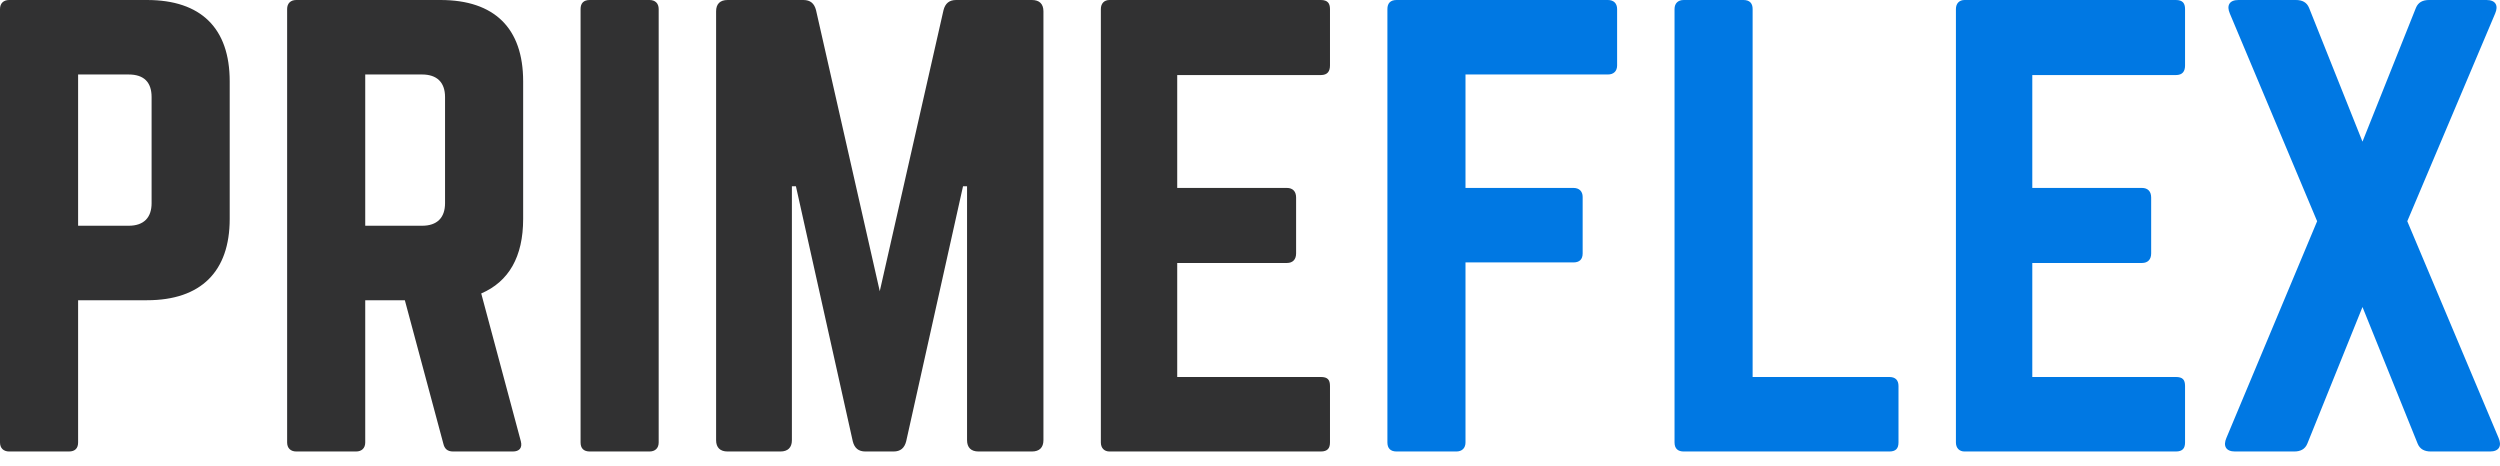
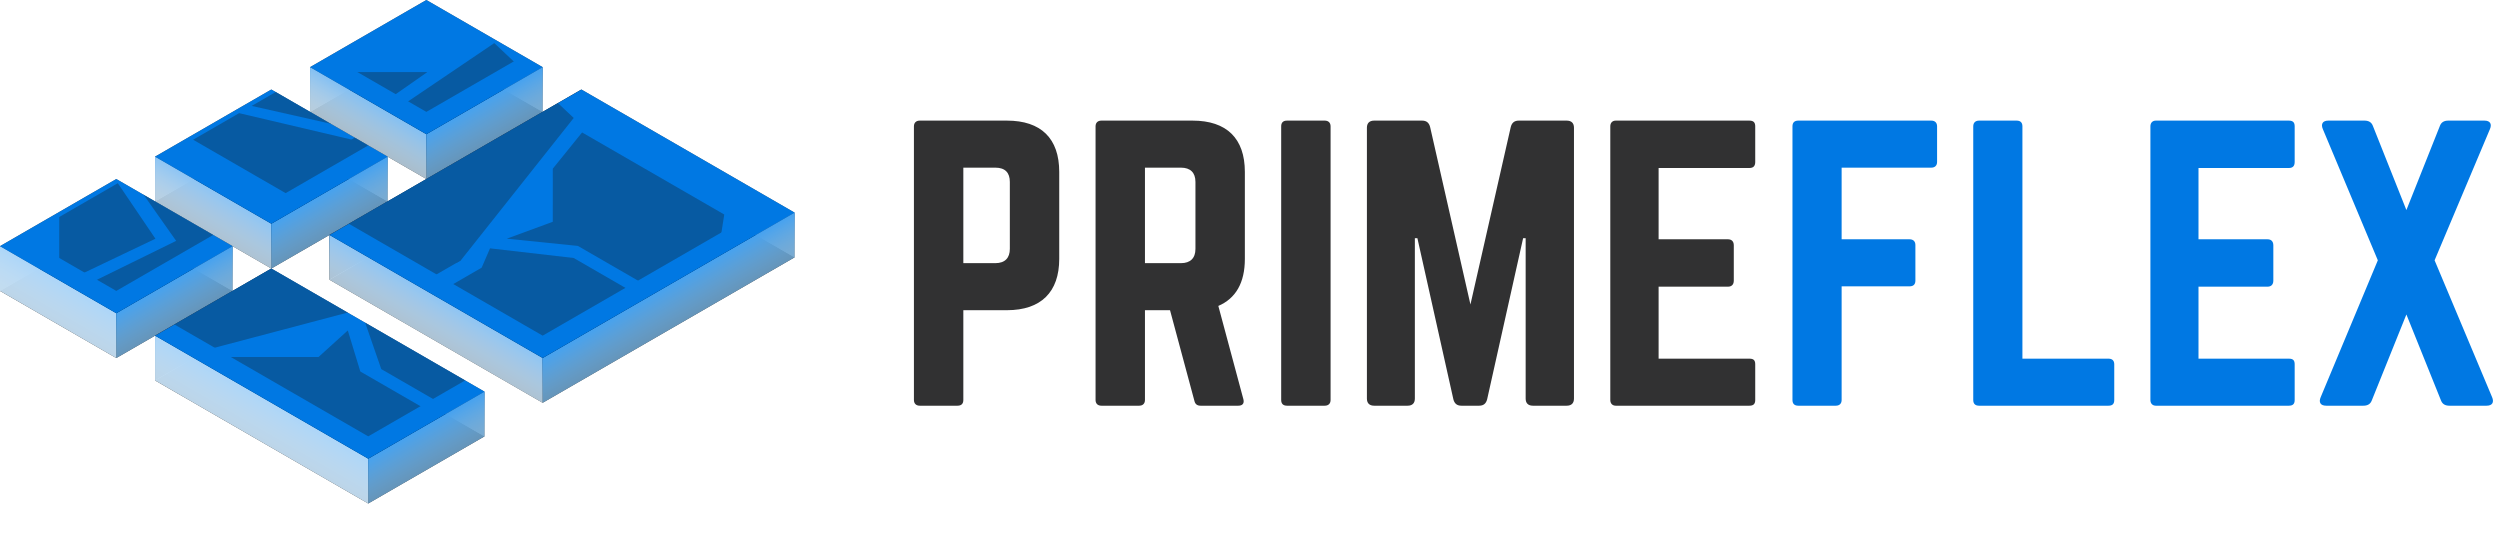
- <svg xmlns="http://www.w3.org/2000/svg" width="161" height="30" viewBox="0 0 161 30" fill="none">
-   <path d="M4.438 29.076C4.845 29.076 5.03 28.857 5.03 28.494V19.335H9.467C12.944 19.335 14.793 17.482 14.793 14.102V5.234C14.793 1.817 12.944 0 9.467 0H0.592C0.222 0 0 0.218 0 0.582V28.494C0 28.857 0.222 29.076 0.592 29.076H4.438ZM8.284 14.538H5.03V4.797H8.284C9.283 4.797 9.763 5.306 9.763 6.251V13.084C9.763 13.993 9.283 14.538 8.284 14.538ZM22.929 29.076C23.299 29.076 23.521 28.857 23.521 28.494V19.335H26.072L28.55 28.567C28.624 28.894 28.809 29.076 29.179 29.076H33.025C33.432 29.076 33.654 28.857 33.543 28.421L30.991 18.899C32.766 18.136 33.691 16.537 33.691 14.102V5.234C33.691 1.817 31.842 0 28.365 0H19.083C18.713 0 18.491 0.218 18.491 0.582V28.494C18.491 28.857 18.713 29.076 19.083 29.076H22.929ZM27.182 14.538H23.521V4.797H27.182C28.143 4.797 28.661 5.306 28.661 6.251V13.084C28.661 14.029 28.143 14.538 27.182 14.538ZM41.827 29.076C42.197 29.076 42.419 28.857 42.419 28.494V0.582C42.419 0.218 42.197 0 41.827 0H37.981C37.574 0 37.389 0.218 37.389 0.582V28.494C37.389 28.857 37.574 29.076 37.981 29.076H41.827ZM50.259 29.076C50.739 29.076 50.998 28.821 50.998 28.349V11.994H51.257L54.919 28.421C55.029 28.857 55.288 29.076 55.732 29.076H57.544C57.988 29.076 58.247 28.857 58.358 28.421L62.019 11.994H62.278V28.349C62.278 28.821 62.537 29.076 63.017 29.076H66.457C66.938 29.076 67.197 28.821 67.197 28.349V0.727C67.197 0.254 66.938 0 66.457 0H61.575C61.132 0 60.873 0.218 60.762 0.654L56.657 18.754L52.552 0.654C52.441 0.218 52.182 0 51.738 0H46.856C46.376 0 46.117 0.254 46.117 0.727V28.349C46.117 28.821 46.376 29.076 46.856 29.076H50.259ZM85.059 29.076C85.503 29.076 85.651 28.857 85.651 28.494V24.86C85.651 24.46 85.503 24.278 85.059 24.278H75.813V16.936H82.877C83.247 16.936 83.469 16.718 83.469 16.319V12.72C83.469 12.321 83.247 12.103 82.877 12.103H75.813V4.834H85.059C85.503 4.834 85.651 4.579 85.651 4.216V0.582C85.651 0.218 85.503 0 85.059 0H71.45C71.117 0 70.895 0.218 70.895 0.582V28.494C70.895 28.857 71.117 29.076 71.45 29.076H85.059Z" fill="#131314" fill-opacity="0.87" />
-   <path d="M93.787 29.076C94.156 29.076 94.378 28.857 94.378 28.494V16.9H101.331C101.701 16.9 101.923 16.718 101.923 16.319V12.684C101.923 12.321 101.701 12.103 101.331 12.103H94.378V4.797H103.55C103.92 4.797 104.142 4.579 104.142 4.216V0.582C104.142 0.218 103.92 0 103.55 0H89.941C89.534 0 89.349 0.218 89.349 0.582V28.494C89.349 28.857 89.534 29.076 89.941 29.076H93.787ZM121.671 29.076C122.078 29.076 122.263 28.894 122.263 28.494V24.86C122.263 24.496 122.078 24.278 121.671 24.278H112.869V0.582C112.869 0.218 112.685 0 112.278 0H108.432C108.062 0 107.84 0.218 107.84 0.582V28.494C107.84 28.894 108.062 29.076 108.432 29.076H121.671ZM140.125 29.076C140.569 29.076 140.717 28.857 140.717 28.494V24.86C140.717 24.46 140.569 24.278 140.125 24.278H130.88V16.936H137.943C138.313 16.936 138.535 16.718 138.535 16.319V12.72C138.535 12.321 138.313 12.103 137.943 12.103H130.88V4.834H140.125C140.569 4.834 140.717 4.579 140.717 4.216V0.582C140.717 0.218 140.569 0 140.125 0H126.516C126.183 0 125.961 0.218 125.961 0.582V28.494C125.961 28.857 126.183 29.076 126.516 29.076H140.125ZM147.744 29.076C148.15 29.076 148.446 28.93 148.594 28.567L152.144 19.771L155.695 28.567C155.843 28.93 156.139 29.076 156.545 29.076H160.355C160.946 29.076 161.131 28.712 160.909 28.203L155.029 14.247L160.687 0.872C160.909 0.363 160.724 0 160.133 0H156.434C156.028 0 155.732 0.145 155.584 0.509L152.144 9.122L148.705 0.509C148.557 0.145 148.261 0 147.855 0H144.156C143.565 0 143.38 0.363 143.602 0.872L149.223 14.247L143.38 28.203C143.158 28.712 143.343 29.076 143.934 29.076H147.744Z" fill="#0078E3" />
+ <svg xmlns="http://www.w3.org/2000/svg" width="228" height="50" viewBox="0 0 228 50" fill="none">
+   <path d="M87.326 37C87.69 37 87.856 36.805 87.856 36.48V28.29H91.832C94.946 28.29 96.602 26.633 96.602 23.61V15.68C96.602 12.625 94.946 11 91.832 11H83.88C83.549 11 83.35 11.195 83.35 11.52V36.48C83.35 36.805 83.549 37 83.88 37H87.326ZM90.771 24H87.856V15.29H90.771C91.666 15.29 92.097 15.745 92.097 16.59V22.7C92.097 23.512 91.666 24 90.771 24ZM103.89 37C104.222 37 104.42 36.805 104.42 36.48V28.29H106.706L108.926 36.545C108.992 36.837 109.158 37 109.489 37H112.935C113.299 37 113.498 36.805 113.398 36.415L111.112 27.9C112.703 27.218 113.531 25.788 113.531 23.61V15.68C113.531 12.625 111.874 11 108.76 11H100.445C100.114 11 99.915 11.195 99.915 11.52V36.48C99.915 36.805 100.114 37 100.445 37H103.89ZM107.7 24H104.42V15.29H107.7C108.562 15.29 109.025 15.745 109.025 16.59V22.7C109.025 23.545 108.562 24 107.7 24ZM120.819 37C121.151 37 121.349 36.805 121.349 36.48V11.52C121.349 11.195 121.151 11 120.819 11H117.374C117.009 11 116.844 11.195 116.844 11.52V36.48C116.844 36.805 117.009 37 117.374 37H120.819ZM128.373 37C128.803 37 129.035 36.773 129.035 36.35V21.725H129.267L132.547 36.415C132.646 36.805 132.878 37 133.276 37H134.899C135.297 37 135.528 36.805 135.628 36.415L138.908 21.725H139.14V36.35C139.14 36.773 139.371 37 139.802 37H142.883C143.314 37 143.546 36.773 143.546 36.35V11.65C143.546 11.227 143.314 11 142.883 11H138.51C138.113 11 137.881 11.195 137.781 11.585L134.104 27.77L130.427 11.585C130.327 11.195 130.095 11 129.698 11H125.325C124.894 11 124.662 11.227 124.662 11.65V36.35C124.662 36.773 124.894 37 125.325 37H128.373ZM159.547 37C159.944 37 160.077 36.805 160.077 36.48V33.23C160.077 32.873 159.944 32.71 159.547 32.71H151.265V26.145H157.592C157.924 26.145 158.122 25.95 158.122 25.593V22.375C158.122 22.017 157.924 21.823 157.592 21.823H151.265V15.322H159.547C159.944 15.322 160.077 15.095 160.077 14.77V11.52C160.077 11.195 159.944 11 159.547 11H147.355C147.057 11 146.859 11.195 146.859 11.52V36.48C146.859 36.805 147.057 37 147.355 37H159.547Z" fill="#131314" fill-opacity="0.87" />
+   <path d="M167.43 37C167.759 37 167.957 36.805 167.957 36.48V26.113H174.156C174.486 26.113 174.684 25.95 174.684 25.593V22.343C174.684 22.017 174.486 21.823 174.156 21.823H167.957V15.29H176.135C176.465 15.29 176.662 15.095 176.662 14.77V11.52C176.662 11.195 176.465 11 176.135 11H164C163.638 11 163.473 11.195 163.473 11.52V36.48C163.473 36.805 163.638 37 164 37H167.43ZM192.292 37C192.655 37 192.82 36.837 192.82 36.48V33.23C192.82 32.905 192.655 32.71 192.292 32.71H184.444V11.52C184.444 11.195 184.279 11 183.917 11H180.487C180.158 11 179.96 11.195 179.96 11.52V36.48C179.96 36.837 180.158 37 180.487 37H192.292ZM208.746 37C209.142 37 209.274 36.805 209.274 36.48V33.23C209.274 32.873 209.142 32.71 208.746 32.71H200.503V26.145H206.801C207.13 26.145 207.328 25.95 207.328 25.593V22.375C207.328 22.017 207.13 21.823 206.801 21.823H200.503V15.322H208.746C209.142 15.322 209.274 15.095 209.274 14.77V11.52C209.274 11.195 209.142 11 208.746 11H196.612C196.315 11 196.117 11.195 196.117 11.52V36.48C196.117 36.805 196.315 37 196.612 37H208.746ZM215.539 37C215.902 37 216.165 36.87 216.297 36.545L219.463 28.68L222.628 36.545C222.76 36.87 223.024 37 223.387 37H226.783C227.311 37 227.475 36.675 227.278 36.22L222.035 23.74L227.08 11.78C227.278 11.325 227.113 11 226.585 11H223.288C222.925 11 222.661 11.13 222.529 11.455L219.463 19.157L216.396 11.455C216.264 11.13 216.001 11 215.638 11H212.34C211.813 11 211.648 11.325 211.846 11.78L216.858 23.74L211.648 36.22C211.45 36.675 211.615 37 212.143 37H215.539Z" fill="#0078E3" />
+   <rect width="12.245" height="4.081" transform="matrix(0.86601 0.500028 3.18351e-05 1 38.8839 5.24521e-05)" fill="#6E6E6E" />
+   <rect width="12.245" height="4.081" transform="matrix(0.86601 -0.500028 -3.18351e-05 1 28.2799 6.12263)" fill="#5A5A5A" />
+   <rect width="12.245" height="12.245" transform="matrix(0.866041 0.499972 -0.866041 0.499972 38.8839 4.08037)" fill="black" />
+   <rect width="12.245" height="4.081" transform="matrix(0.86601 0.500028 3.18351e-05 1 28.2796 6.12094)" fill="url(#paint0_linear)" />
+   <rect width="12.245" height="4.081" transform="matrix(0.86601 0.500028 3.18351e-05 1 28.2796 6.12094)" fill="#CAE6FC" fill-opacity="0.65" />
+   <rect width="12.245" height="4.081" transform="matrix(0.86601 -0.500028 -3.18351e-05 1 38.8839 12.2435)" fill="url(#paint1_linear)" />
+   <rect width="12.245" height="4.081" transform="matrix(0.86601 -0.500028 -3.18351e-05 1 38.8839 12.2435)" fill="#75BEF8" fill-opacity="0.6" />
+   <rect width="12.245" height="12.245" transform="matrix(0.866041 -0.499972 0.866041 0.499972 28.2796 6.12206)" fill="#0078E3" />
+   <rect width="12.245" height="4.081" transform="matrix(0.86601 0.500028 3.18351e-05 1 24.7444 8.16377)" fill="#6E6E6E" />
+   <rect width="12.245" height="4.081" transform="matrix(0.86601 -0.500028 -3.18351e-05 1 14.1404 14.2863)" fill="#5A5A5A" />
+   <rect width="12.245" height="12.245" transform="matrix(0.866041 0.499972 -0.866041 0.499972 24.7444 12.2441)" fill="black" />
+   <rect width="12.245" height="4.081" transform="matrix(0.86601 0.500028 3.18351e-05 1 14.1401 14.2847)" fill="url(#paint2_linear)" />
+   <rect width="12.245" height="4.081" transform="matrix(0.86601 0.500028 3.18351e-05 1 14.1401 14.2847)" fill="#CAE6FC" fill-opacity="0.7" />
+   <rect width="12.245" height="4.081" transform="matrix(0.86601 -0.500028 -3.18351e-05 1 24.7443 20.4072)" fill="url(#paint3_linear)" />
+   <rect width="12.245" height="4.081" transform="matrix(0.86601 -0.500028 -3.18351e-05 1 24.7443 20.4072)" fill="#75BEF8" fill-opacity="0.6" />
+   <rect width="12.245" height="12.245" transform="matrix(0.866041 -0.499972 0.866041 0.499972 14.1401 14.2858)" fill="#0078E3" />
+   <rect width="12.245" height="4.081" transform="matrix(0.86601 0.500028 3.18351e-05 1 10.6043 16.3275)" fill="#6E6E6E" />
+   <rect width="12.245" height="4.081" transform="matrix(0.86601 -0.500028 -3.18351e-05 1 0.000379562 22.4501)" fill="#5A5A5A" />
+   <rect width="12.245" height="12.245" transform="matrix(0.866041 0.499972 -0.866041 0.499972 10.6043 20.4078)" fill="black" />
+   <rect width="12.245" height="4.081" transform="matrix(0.86601 0.500028 3.18351e-05 1 5.53131e-05 22.4484)" fill="url(#paint4_linear)" />
+   <rect width="12.245" height="4.081" transform="matrix(0.86601 0.500028 3.18351e-05 1 5.53131e-05 22.4484)" fill="#CAE6FC" fill-opacity="0.85" />
+   <rect width="12.245" height="4.081" transform="matrix(0.86601 -0.500028 -3.18351e-05 1 10.6043 28.571)" fill="url(#paint5_linear)" />
+   <rect width="12.245" height="4.081" transform="matrix(0.86601 -0.500028 -3.18351e-05 1 10.6043 28.571)" fill="#75BEF8" fill-opacity="0.6" />
+   <rect width="12.245" height="12.245" transform="matrix(0.866041 -0.499972 0.866041 0.499972 5.53131e-05 22.4495)" fill="#0078E3" />
+   <rect width="22.449" height="4.081" transform="matrix(0.86601 0.500028 3.18351e-05 1 53.0239 8.16376)" fill="#6E6E6E" />
+   <rect width="26.531" height="4.081" transform="matrix(0.86601 -0.500028 -3.18351e-05 1 30.0475 21.4296)" fill="black" />
+   <rect width="22.449" height="26.531" transform="matrix(0.866041 0.499972 -0.866041 0.499972 53.0239 12.2441)" fill="black" />
+   <rect width="22.449" height="4.081" transform="matrix(0.86601 0.500028 3.18351e-05 1 30.0471 21.4279)" fill="url(#paint6_linear)" />
+   <rect width="22.449" height="4.081" transform="matrix(0.86601 0.500028 3.18351e-05 1 30.0471 21.4279)" fill="#CAE6FC" fill-opacity="0.7" />
+   <rect width="26.531" height="4.081" transform="matrix(0.86601 -0.500028 -3.18351e-05 1 49.4889 32.6528)" fill="url(#paint7_linear)" />
+   <rect width="26.531" height="4.081" transform="matrix(0.86601 -0.500028 -3.18351e-05 1 49.4889 32.6528)" fill="#75BEF8" fill-opacity="0.6" />
+   <rect width="26.531" height="22.449" transform="matrix(0.866041 -0.499972 0.866041 0.499972 30.0471 21.429)" fill="#0078E3" />
+   <rect width="22.449" height="4.081" transform="matrix(0.86601 0.500028 3.18351e-05 1 24.7444 24.4912)" fill="#6E6E6E" />
+   <rect width="12.245" height="4.081" transform="matrix(0.86601 -0.500028 -3.18351e-05 1 14.1404 30.6138)" fill="black" />
+   <rect width="22.449" height="12.245" transform="matrix(0.866041 0.499972 -0.866041 0.499972 24.7444 28.5715)" fill="black" />
+   <rect width="22.449" height="4.081" transform="matrix(0.86601 0.500028 3.18351e-05 1 14.1401 30.6121)" fill="url(#paint8_linear)" />
+   <rect width="22.449" height="4.081" transform="matrix(0.86601 0.500028 3.18351e-05 1 14.1401 30.6121)" fill="#CAE6FC" fill-opacity="0.85" />
+   <rect width="12.245" height="4.081" transform="matrix(0.86601 -0.500028 -3.18351e-05 1 33.5819 41.837)" fill="url(#paint9_linear)" />
+   <rect width="12.245" height="4.081" transform="matrix(0.86601 -0.500028 -3.18351e-05 1 33.5819 41.837)" fill="#75BEF8" fill-opacity="0.6" />
+   <rect width="12.245" height="22.449" transform="matrix(0.866041 -0.499972 0.866041 0.499972 14.1401 30.6132)" fill="#0078E3" />
+   <mask id="mask0" mask-type="alpha" maskUnits="userSpaceOnUse" x="1" y="21" width="33" height="29">
+     <path fill-rule="evenodd" clip-rule="evenodd" d="M10.604 26.53L1.768 21.428L1.768 31.632L10.604 36.734L10.604 26.53ZM33.581 39.796L15.908 29.592L15.908 39.795L33.582 50L33.581 39.796Z" fill="#FF0000" />
+   </mask>
+   <g mask="url(#mask0)">
+     <g opacity="0.5">
+       <path d="M29.466 25.708L31.517 23.847L32.394 26.722L41.472 31.963L28.585 32.64L18.629 26.892L23.022 25.708L29.466 25.708Z" fill="url(#paint10_linear)" fill-opacity="0.7" />
+       <path fill-rule="evenodd" clip-rule="evenodd" d="M33.859 26.552L32.688 23.171L35.032 22.832L40.891 19.45L41.477 18.097L47.334 18.773L60.512 26.381L61.39 28.917L61.389 31.284L55.53 34.666L51.43 34.667L47.037 34.16L33.859 26.552Z" fill="url(#paint11_linear)" fill-opacity="0.7" />
+       <path fill-rule="evenodd" clip-rule="evenodd" d="M16.29 13.027L19.51 17.592L34.446 21.818L36.204 20.803L19.512 11.167L20.684 10.491L37.376 20.127L39.426 18.943L31.814 10.489L23.906 8.63L16.29 13.027Z" fill="url(#paint12_linear)" fill-opacity="0.7" />
+       <path d="M34.446 21.818L17.164 26.385L8.086 23.173L19.803 17.423L34.739 21.649L34.446 21.818Z" fill="url(#paint13_linear)" fill-opacity="0.7" />
+     </g>
+   </g>
+   <g opacity="0.5">
+     <mask id="mask1" mask-type="alpha" maskUnits="userSpaceOnUse" x="1" y="0" width="70" height="40">
+       <path fill-rule="evenodd" clip-rule="evenodd" d="M30.047 5.102L38.884 0L47.721 5.102L38.884 10.203L30.047 5.102ZM15.908 13.265L24.744 8.164L33.581 13.265L24.744 18.367L15.908 13.265ZM53.024 8.164L31.815 20.409L49.489 30.612L70.698 18.368L53.024 8.164ZM1.768 21.429L10.604 16.328L19.441 21.429L10.604 26.531L1.768 21.429ZM24.744 24.491L15.908 29.593L33.582 39.796L42.419 34.695L24.744 24.491Z" fill="#35454C" />
+     </mask>
+     <g mask="url(#mask1)">
+       <path d="M50.413 20.226L46.217 21.768L52.701 22.428L64.524 29.253L66.053 19.564L53.086 12.078L50.415 15.382L50.413 20.226Z" fill="#0D3C61" />
+       <path d="M29.048 32.56L31.719 30.138L32.862 33.881L44.685 40.706L27.901 41.589L14.934 34.103L20.657 32.561L29.048 32.56Z" fill="#0D3C61" />
+       <path fill-rule="evenodd" clip-rule="evenodd" d="M34.77 33.661L33.245 29.256L36.297 28.816L43.927 24.411L44.691 22.649L52.319 23.529L69.482 33.437L70.625 36.74L70.624 39.823L62.994 44.228L57.654 44.228L51.932 43.568L34.77 33.661Z" fill="#0D3C61" />
+       <path d="M71.77 33.437L71.772 27.711L66.814 24.849L66.049 30.134L71.77 33.437Z" fill="#0D3C61" />
+       <path d="M51.931 44.89L42.014 44.891L37.056 42.029L46.211 41.587L51.931 44.89Z" fill="#0D3C61" />
+       <path fill-rule="evenodd" clip-rule="evenodd" d="M11.888 16.046L16.082 21.991L35.535 27.495L37.824 26.173L16.085 13.623L17.611 12.742L39.35 25.292L42.02 23.75L32.106 12.741L21.808 10.319L11.888 16.046Z" fill="#0D3C61" />
+       <path d="M35.535 27.495L13.027 33.443L1.204 29.26L16.464 21.771L35.916 27.274L35.535 27.495Z" fill="#0D3C61" />
+       <path d="M42.02 23.75L52.323 10.757L45.078 3.931L31.724 12.961L41.639 23.971L42.02 23.75Z" fill="#0D3C61" />
+       <path d="M31.725 11.64L38.974 6.574L28.294 6.575L22.952 9.659L31.725 11.64Z" fill="#0D3C61" />
+       <path d="M14.175 21.771L5.401 25.956L5.403 19.79L10.744 16.707L14.175 21.771Z" fill="#0D3C61" />
+     </g>
+   </g>
+   <defs>
+     <linearGradient id="paint0_linear" x1="6.122" y1="0" x2="6.122" y2="4.081" gradientUnits="userSpaceOnUse">
+       <stop stop-color="#0078E3" />
+       <stop offset="1" stop-color="#D9E0E3" stop-opacity="0.5" />
+     </linearGradient>
+     <linearGradient id="paint1_linear" x1="6.122" y1="0" x2="6.122" y2="4.081" gradientUnits="userSpaceOnUse">
+       <stop stop-color="#0078E3" />
+       <stop offset="1" stop-color="#9CAEB7" stop-opacity="0.5" />
+     </linearGradient>
+     <linearGradient id="paint2_linear" x1="6.122" y1="0" x2="6.122" y2="4.081" gradientUnits="userSpaceOnUse">
+       <stop stop-color="#0078E3" />
+       <stop offset="1" stop-color="#D9E0E3" stop-opacity="0.5" />
+     </linearGradient>
+     <linearGradient id="paint3_linear" x1="6.122" y1="0" x2="6.122" y2="4.081" gradientUnits="userSpaceOnUse">
+       <stop stop-color="#0078E3" />
+       <stop offset="1" stop-color="#9CAEB7" stop-opacity="0.5" />
+     </linearGradient>
+     <linearGradient id="paint4_linear" x1="6.122" y1="0" x2="6.122" y2="4.081" gradientUnits="userSpaceOnUse">
+       <stop stop-color="#0078E3" />
+       <stop offset="1" stop-color="#D9E0E3" stop-opacity="0.5" />
+     </linearGradient>
+     <linearGradient id="paint5_linear" x1="6.122" y1="0" x2="6.122" y2="4.081" gradientUnits="userSpaceOnUse">
+       <stop stop-color="#0078E3" />
+       <stop offset="1" stop-color="#9CAEB7" stop-opacity="0.5" />
+     </linearGradient>
+     <linearGradient id="paint6_linear" x1="11.225" y1="0" x2="11.225" y2="4.081" gradientUnits="userSpaceOnUse">
+       <stop stop-color="#0078E3" />
+       <stop offset="1" stop-color="#D9E0E3" stop-opacity="0.5" />
+     </linearGradient>
+     <linearGradient id="paint7_linear" x1="13.265" y1="0" x2="13.265" y2="4.081" gradientUnits="userSpaceOnUse">
+       <stop stop-color="#0078E3" />
+       <stop offset="1" stop-color="#9CAEB7" stop-opacity="0.5" />
+     </linearGradient>
+     <linearGradient id="paint8_linear" x1="11.225" y1="0" x2="11.225" y2="4.081" gradientUnits="userSpaceOnUse">
+       <stop stop-color="#0078E3" />
+       <stop offset="1" stop-color="#D9E0E3" stop-opacity="0.5" />
+     </linearGradient>
+     <linearGradient id="paint9_linear" x1="6.122" y1="0" x2="6.122" y2="4.081" gradientUnits="userSpaceOnUse">
+       <stop stop-color="#0078E3" />
+       <stop offset="1" stop-color="#9CAEB7" stop-opacity="0.5" />
+     </linearGradient>
+     <linearGradient id="paint10_linear" x1="23.169" y1="24.271" x2="31.075" y2="37.965" gradientUnits="userSpaceOnUse">
+       <stop offset="0.464" stop-color="#526A76" />
+       <stop offset="1" stop-color="#607D8B" />
+     </linearGradient>
+     <linearGradient id="paint11_linear" x1="37.083" y1="20.634" x2="47.77" y2="39.147" gradientUnits="userSpaceOnUse">
+       <stop offset="0.464" stop-color="#526A76" />
+       <stop offset="1" stop-color="#607D8B" />
+     </linearGradient>
+     <linearGradient id="paint12_linear" x1="20.098" y1="10.829" x2="28.443" y2="25.284" gradientUnits="userSpaceOnUse">
+       <stop offset="0.464" stop-color="#526A76" />
+       <stop offset="1" stop-color="#607D8B" />
+     </linearGradient>
+     <linearGradient id="paint13_linear" x1="15.409" y1="18.945" x2="21.412" y2="29.343" gradientUnits="userSpaceOnUse">
+       <stop offset="0.464" stop-color="#526A76" />
+       <stop offset="1" stop-color="#607D8B" />
+     </linearGradient>
+   </defs>
</svg>
